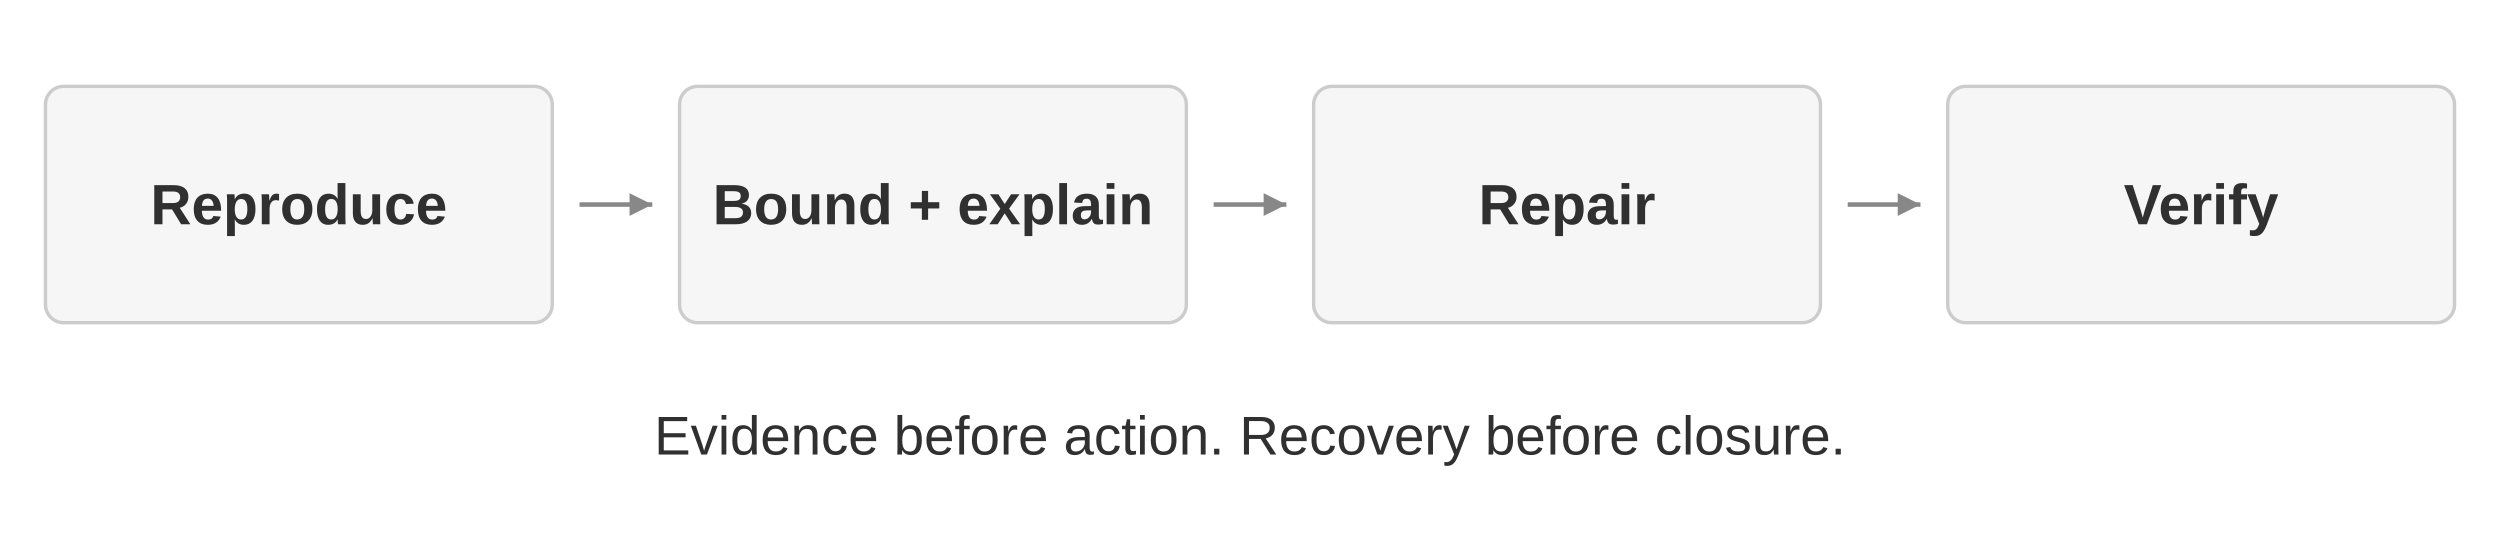
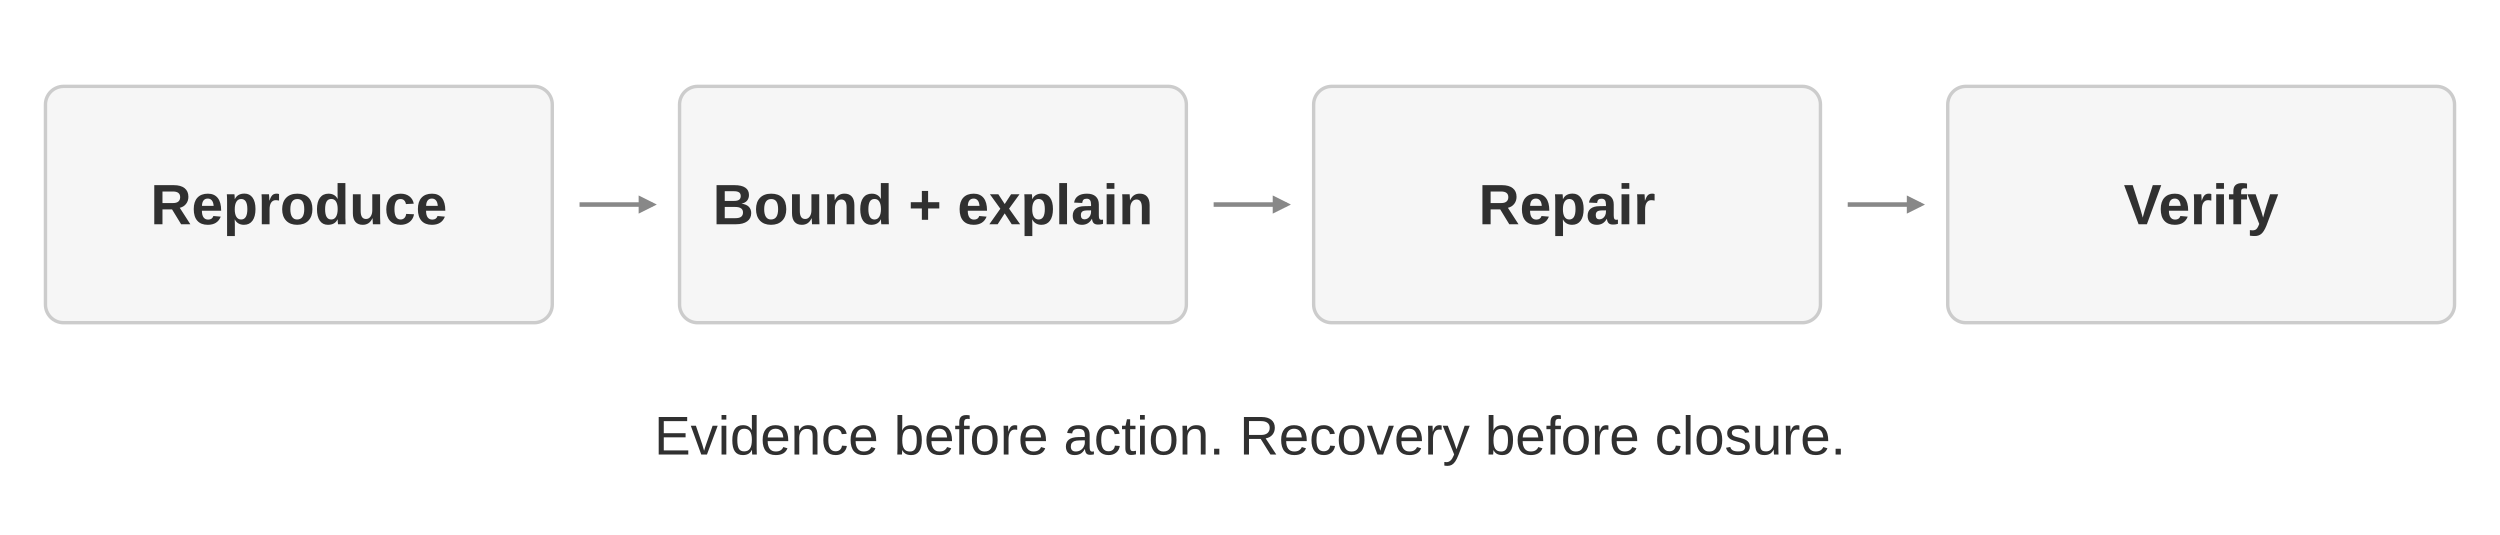
<svg xmlns="http://www.w3.org/2000/svg" width="1100" height="235" viewBox="0 0 1100 235" role="img" aria-label="Evidence before action. Recovery before closure.">
  <defs>
-     <marker id="arrow" viewBox="0 0 8 8" markerUnits="userSpaceOnUse" markerWidth="10" markerHeight="10" refX="8" refY="4" orient="auto">
-       <path d="M0,0 L8,4 L0,8" fill="#888888" />
+     <marker id="arrow" viewBox="-1 -1 10 10" markerUnits="userSpaceOnUse" markerWidth="10" markerHeight="10" refX="6" refY="4" orient="auto">
+       <path d="M0,0 L8,4 L0,8 Z" fill="#888888" />
    </marker>
-     <marker id="arrow-grey" viewBox="0 0 8 8" markerUnits="userSpaceOnUse" markerWidth="10" markerHeight="10" refX="8" refY="4" orient="auto">
-       <path d="M0,0 L8,4 L0,8" fill="#888888" />
+     <marker id="arrow-grey" viewBox="-1 -1 10 10" markerUnits="userSpaceOnUse" markerWidth="10" markerHeight="10" refX="6" refY="4" orient="auto">
+       <path d="M0,0 L8,4 L0,8 Z" fill="#888888" />
    </marker>
  </defs>
  <g font-family="Arial, Liberation Sans, sans-serif">
    <rect x="20.0" y="38" width="223.0" height="104" rx="8" fill="#f6f6f6" stroke="#cccccc" stroke-width="1.5" />
    <text dominant-baseline="central" x="131.5" y="90.0" font-size="25" text-anchor="middle" fill="#303030" font-weight="700">Reproduce</text>
    <path d="M255.0,90 L287.0,90" fill="none" stroke="#888888" stroke-width="2" marker-end="url(#arrow-grey)" />
    <rect x="299.0" y="38" width="223.0" height="104" rx="8" fill="#f6f6f6" stroke="#cccccc" stroke-width="1.5" />
    <text dominant-baseline="central" x="410.5" y="90.0" font-size="25" text-anchor="middle" fill="#303030" font-weight="700">Bound + explain</text>
    <path d="M534.0,90 L566.0,90" fill="none" stroke="#888888" stroke-width="2" marker-end="url(#arrow-grey)" />
    <rect x="578.0" y="38" width="223.0" height="104" rx="8" fill="#f6f6f6" stroke="#cccccc" stroke-width="1.5" />
    <text dominant-baseline="central" x="689.5" y="90.0" font-size="25" text-anchor="middle" fill="#303030" font-weight="700">Repair</text>
    <path d="M813.0,90 L845.0,90" fill="none" stroke="#888888" stroke-width="2" marker-end="url(#arrow-grey)" />
    <rect x="857.0" y="38" width="223.0" height="104" rx="8" fill="#f6f6f6" stroke="#cccccc" stroke-width="1.5" />
    <text dominant-baseline="central" x="968.5" y="90.0" font-size="25" text-anchor="middle" fill="#303030" font-weight="700">Verify</text>
    <text x="550" y="200" font-size="24" text-anchor="middle" fill="#303030" font-weight="400">Evidence before action. Recovery before closure.</text>
  </g>
</svg>
